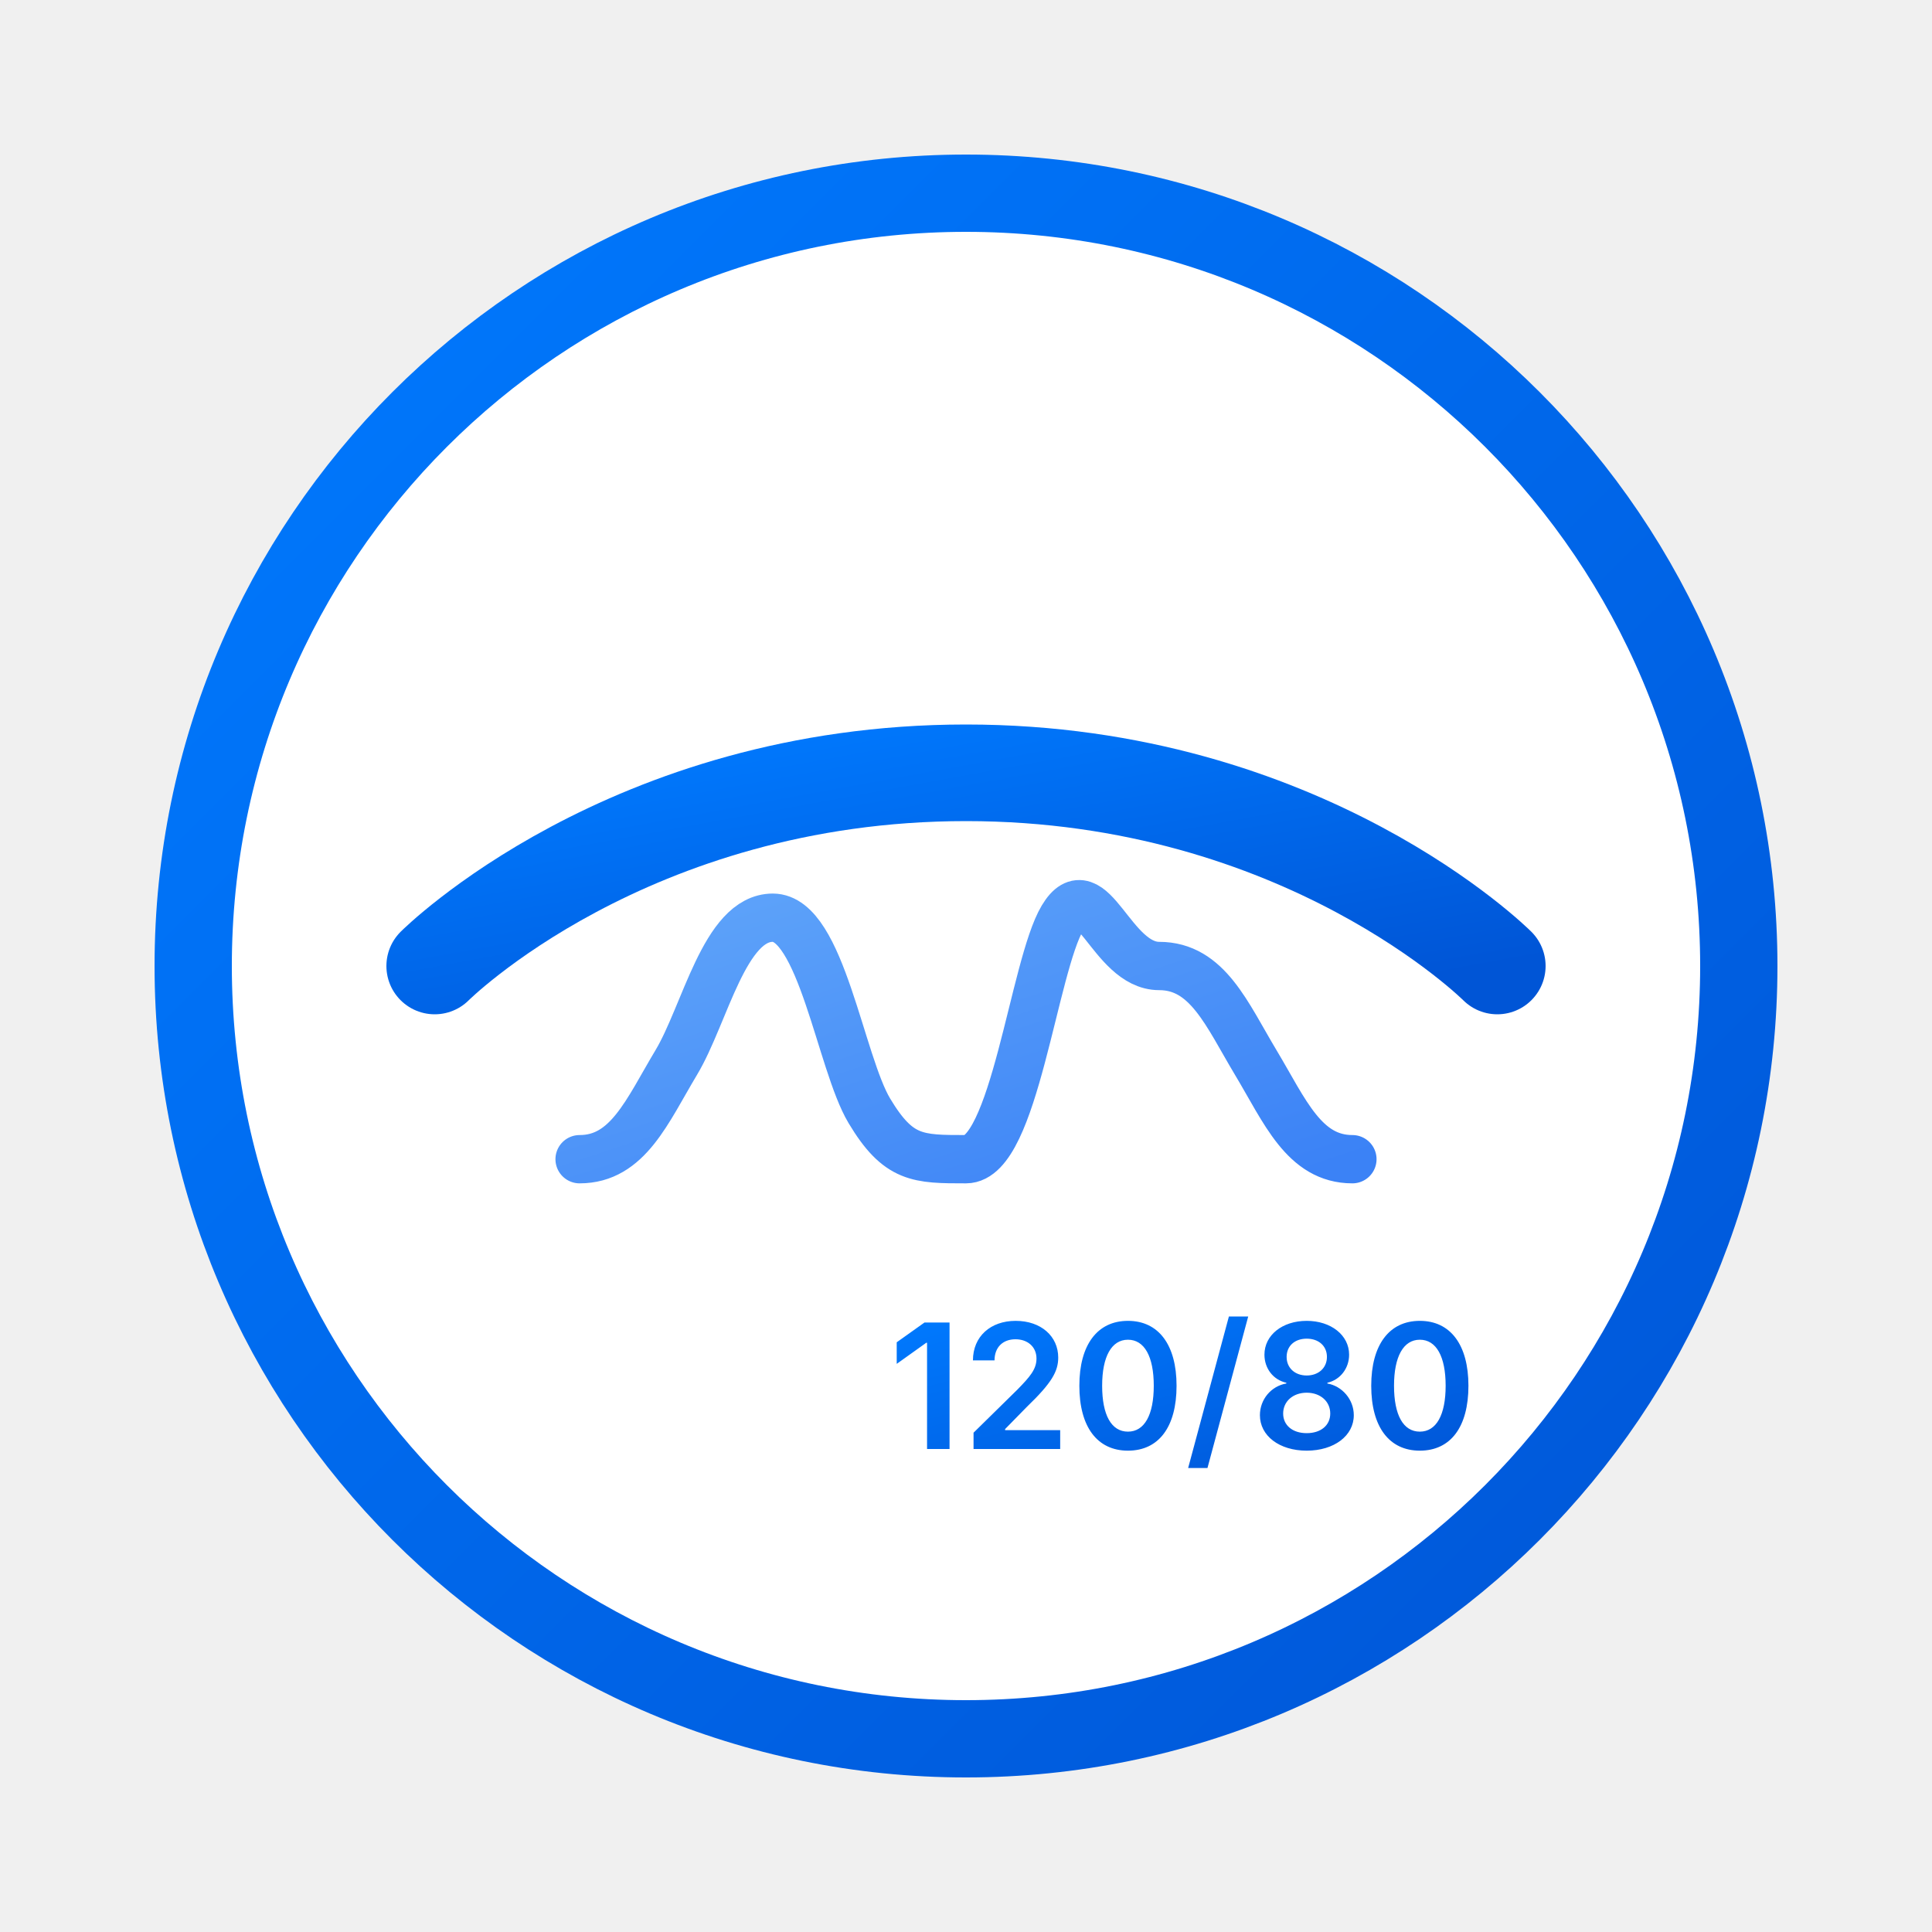
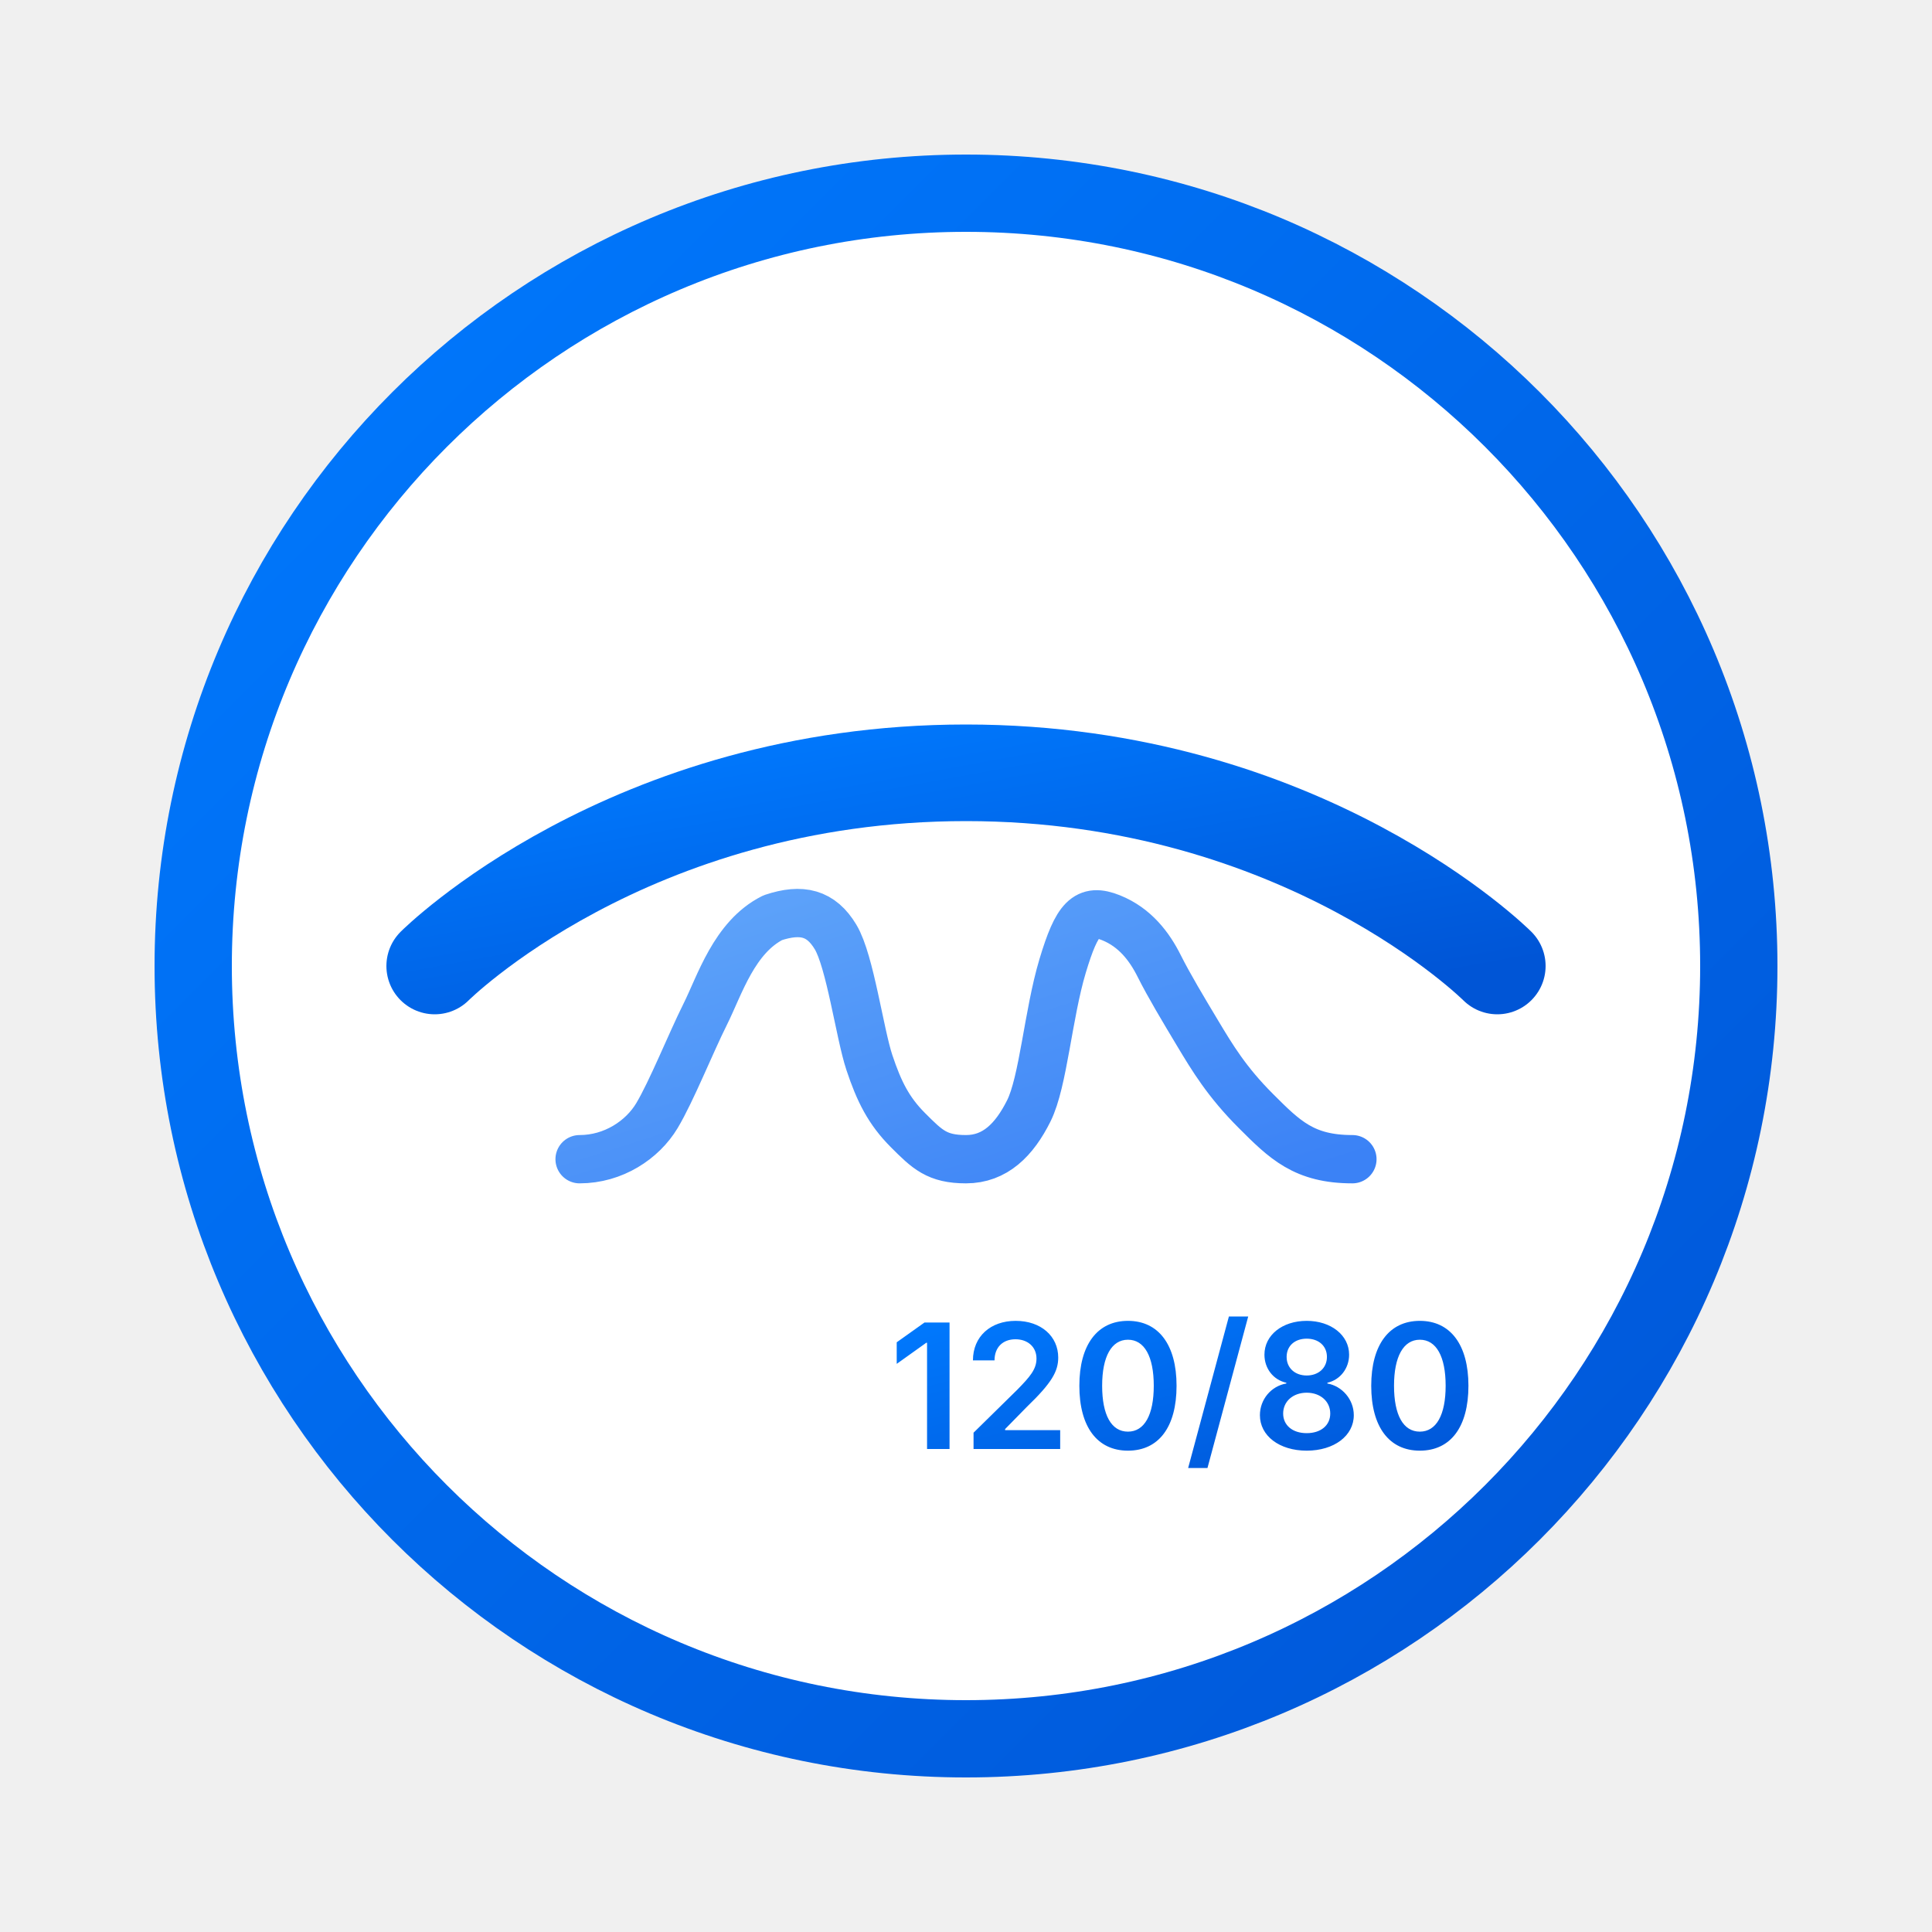
<svg xmlns="http://www.w3.org/2000/svg" width="200" height="200" viewBox="0 0 200 200">
  <defs>
    <linearGradient id="appleBlueGradient" x1="0%" y1="0%" x2="100%" y2="100%">
      <stop offset="0%" stop-color="#007AFF" />
      <stop offset="100%" stop-color="#0055D6" />
    </linearGradient>
    <linearGradient id="appleLightGradient" x1="0%" y1="0%" x2="100%" y2="100%">
      <stop offset="0%" stop-color="#60A5FA" />
      <stop offset="100%" stop-color="#3B82F6" />
    </linearGradient>
  </defs>
  <circle cx="100" cy="100" r="80" fill="white" stroke="url(#appleBlueGradient)" stroke-width="8" />
  <path d="M45 100C45 100 65 80 100 80C135 80 155 100 155 100" fill="none" stroke="url(#appleBlueGradient)" stroke-width="10" stroke-linecap="round" />
-   <path d="M60 120C65 120 67 115 70 110C73 105 75 95 80 95C85 95 87 110 90 115C93 120 95 120 100 120C105 120 107 100 110 95C113 90 115 100 120 100C125 100 127 105 130 110C133 115 135 120 140 120" fill="none" stroke="url(#appleLightGradient)" stroke-width="5" stroke-linecap="round" stroke-linejoin="round" />
+   <path d="M60 120            C63.5 120 66.5 118 68 115.5            S71.5 108 73 105            S76 97 80 95            C83 94 85 94.5 86.5 97            S89 107 90 110            S92 115 94 117            S97 120 100 120            C103 120 105 118 106.5 115            S108.5 105 110 100            S112.5 94 115 95            C117.5 96 119 98 120 100            C121 102 122.5 104.5 124 107            S127 112 130 115            S135 120 140 120" fill="none" stroke="url(#appleLightGradient)" stroke-width="5" stroke-linecap="round" stroke-linejoin="round" />
  <text x="92" y="150" font-family="SF Pro Display, -apple-system, BlinkMacSystemFont, sans-serif" font-size="18" font-weight="600" fill="url(#appleBlueGradient)">120/80</text>
</svg>
